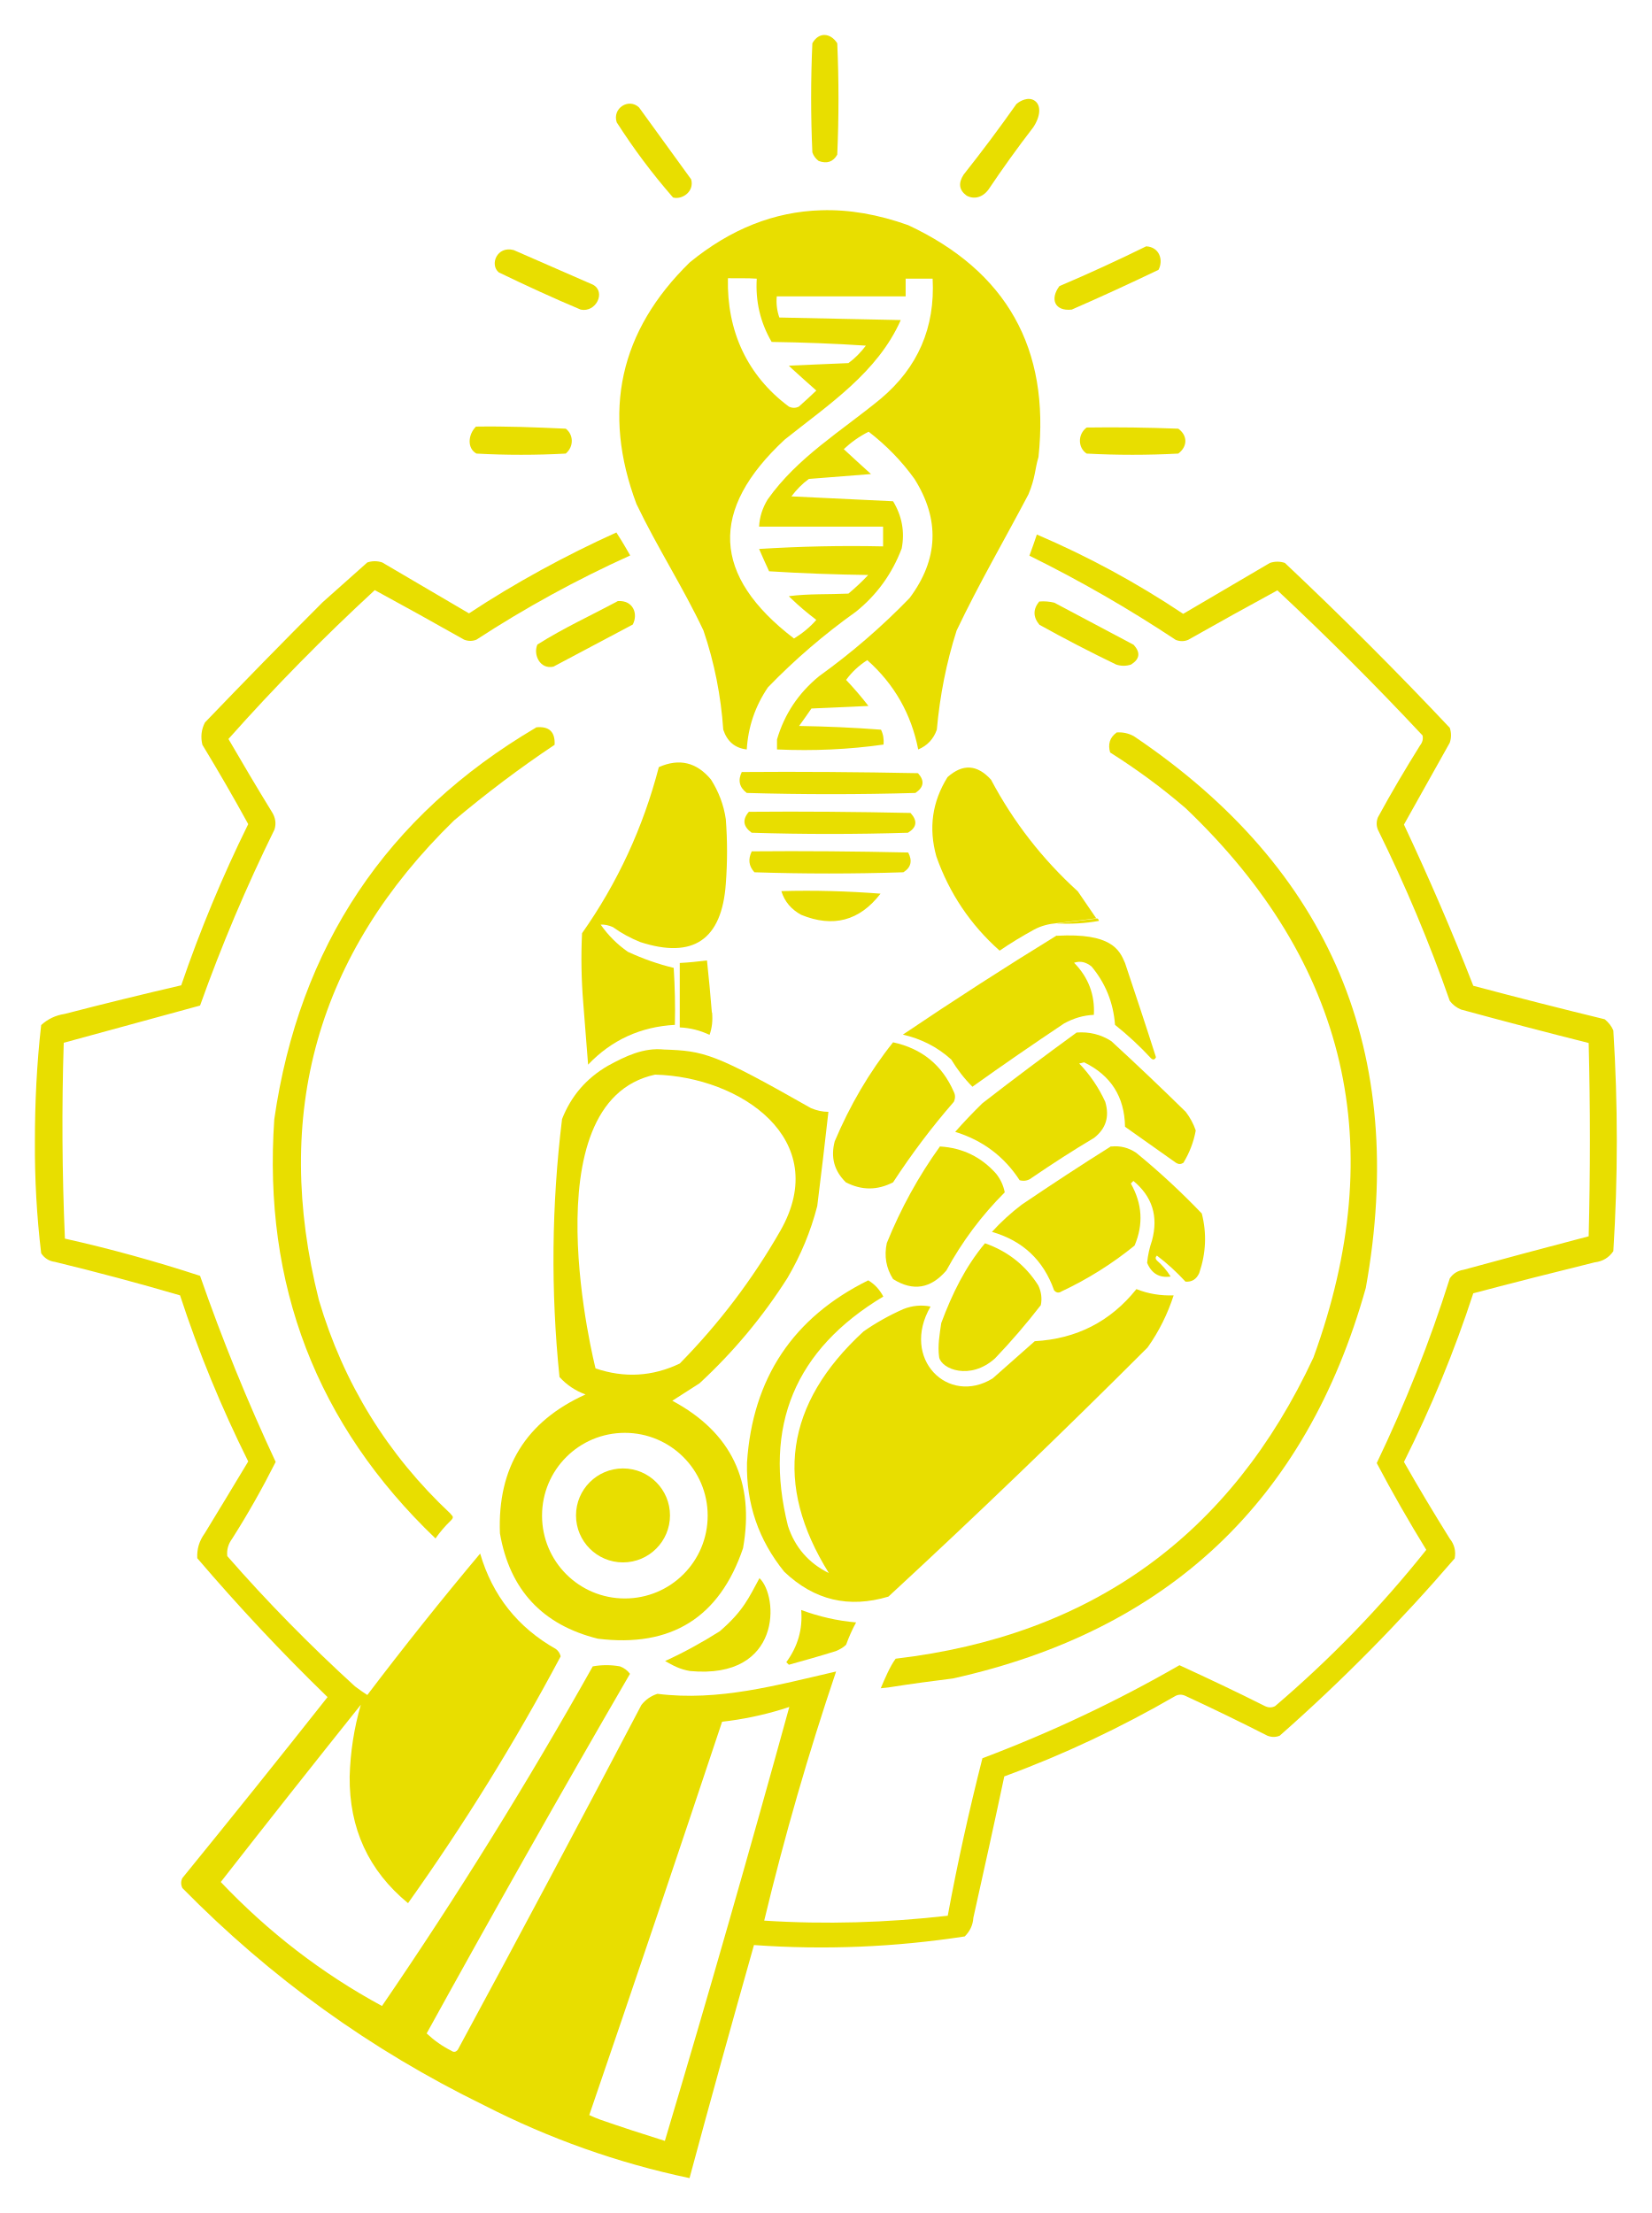
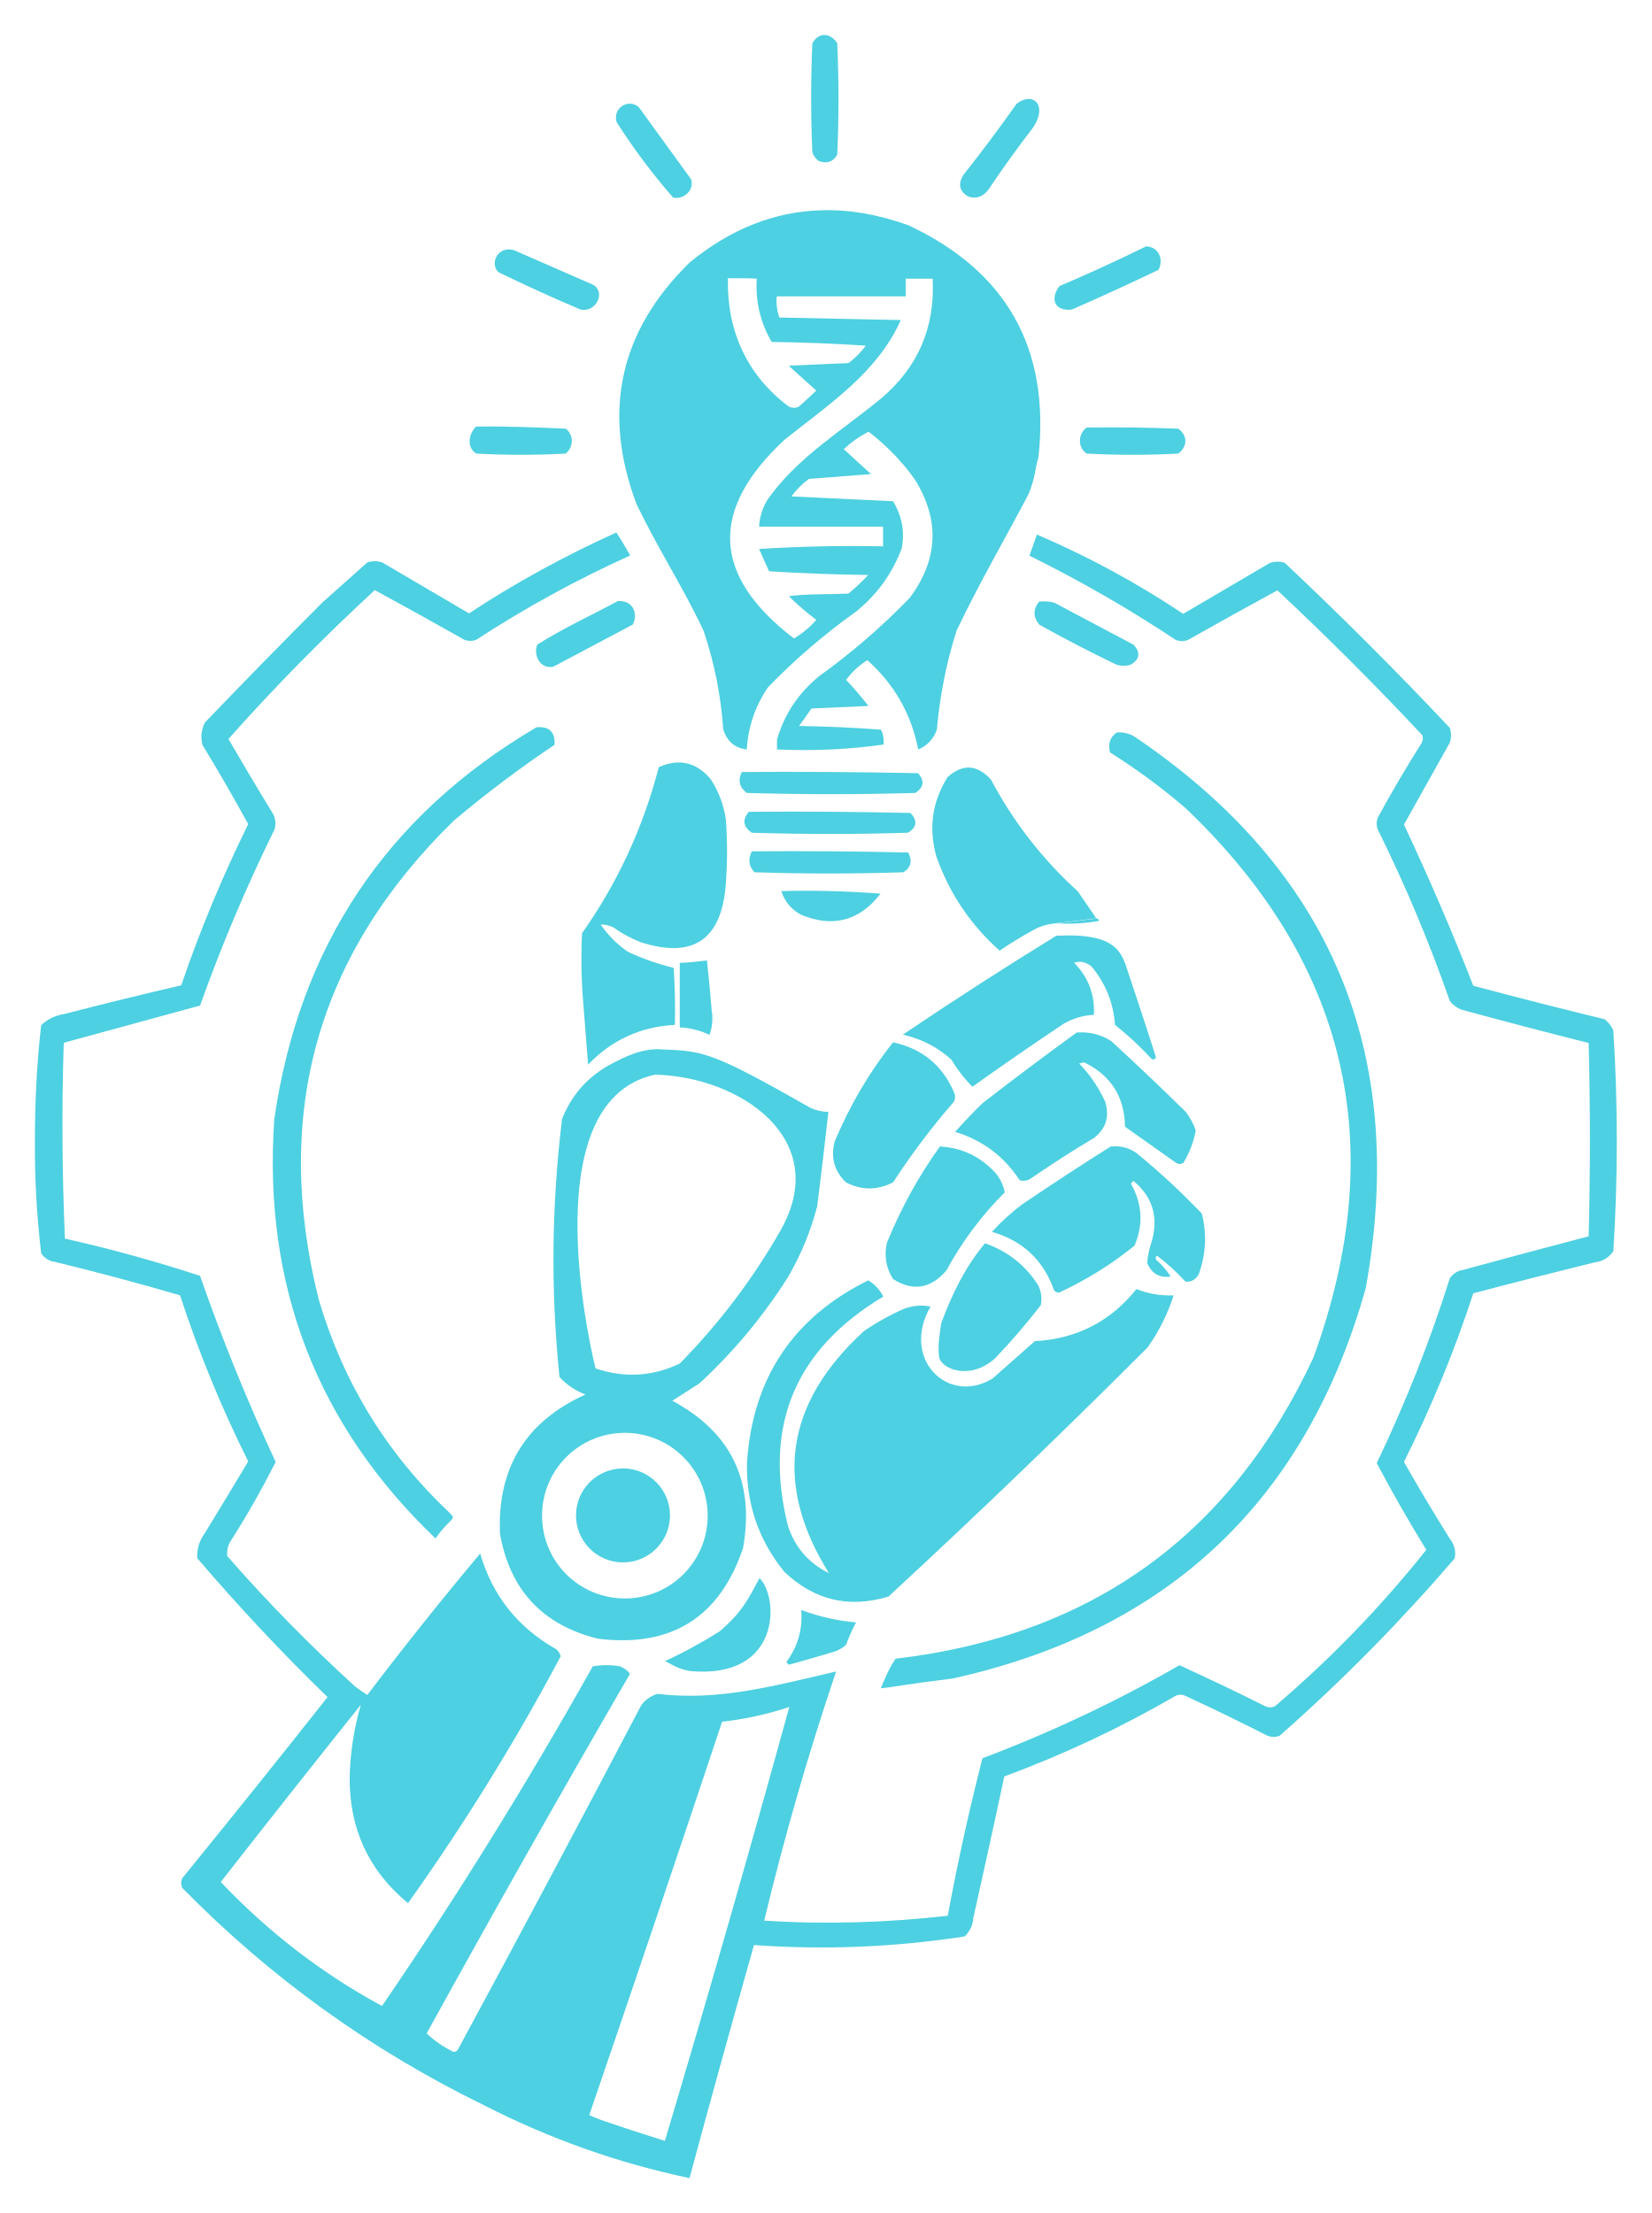
- <svg xmlns="http://www.w3.org/2000/svg" fill="#e8de00" viewBox="601.04 180.51 71.00 95.14">
+ <svg xmlns="http://www.w3.org/2000/svg" fill="#4dd0e1" viewBox="601.04 180.51 71.00 95.14">
  <g>
    <path fill-rule="evenodd" d="M637.03,182.36c.07,1.6.07,3.2,0,4.8-.18.31-.44.4-.8.27-.13-.1-.22-.22-.27-.37-.07-1.56-.07-3.13,0-4.69.28-.5.78-.45,1.07,0Z" />
  </g>
  <g>
    <path fill-rule="evenodd" d="M628.51,185.13c.75,1.03,1.49,2.06,2.24,3.09.15.54-.41.89-.78.78-.92-1.06-1.66-2.05-2.42-3.23-.2-.61.52-1.06.96-.64Z" />
  </g>
  <g>
    <path fill-rule="evenodd" d="M644.75,184.97c.12-.11.5-.33.78-.12.26.19.25.65-.08,1.14-.67.87-1.31,1.76-1.92,2.67-.26.35-.63.43-.94.26-.33-.24-.36-.54-.13-.9.83-1.05,1.51-1.96,2.28-3.05Z" />
  </g>
  <path fill-rule="evenodd" d="M636.33,189.55c-2,.06-3.88.8-5.64,2.24-3.02,2.95-3.78,6.42-2.29,10.39.9,1.88,2,3.57,2.88,5.44.47,1.38.75,2.81.85,4.26.17.51.5.79,1.01.85.06-.97.36-1.86.91-2.67,1.16-1.2,2.42-2.28,3.78-3.25.91-.73,1.56-1.64,1.97-2.72.14-.72.01-1.4-.37-2.03-1.46-.07-2.91-.14-4.37-.21.22-.29.46-.54.75-.75.89-.07,1.78-.14,2.67-.21-.39-.35-.78-.71-1.17-1.07.32-.3.67-.55,1.07-.75.75.58,1.41,1.25,1.97,2.03,1.1,1.75,1.03,3.46-.21,5.12-1.2,1.24-2.5,2.36-3.89,3.36-.89.73-1.49,1.63-1.81,2.72v.43c1.57.07,3.1,0,4.58-.21.02-.22-.01-.44-.11-.64-1.17-.09-2.34-.14-3.52-.16.18-.25.36-.5.53-.75.82-.04,1.63-.07,2.45-.11-.3-.39-.62-.76-.96-1.12.25-.34.55-.62.91-.85,1.16,1.03,1.89,2.31,2.19,3.84.39-.16.66-.45.8-.85.13-1.46.41-2.88.85-4.26.95-2,2.07-3.92,3.09-5.86.3-.72.27-1.07.43-1.6.5-4.67-1.37-7.99-5.6-9.97-1.29-.46-2.54-.68-3.74-.64h0ZM632.34,192.47c.42.01.81-.01,1.23.02-.06.97.15,1.88.64,2.72,1.35.02,2.7.07,4.05.16-.22.29-.46.54-.75.75-.86.03-1.71.08-2.56.11.06.06.07.07.11.11.35.32.71.64,1.07.96-.24.23-.49.46-.75.69-.14.07-.28.07-.43,0-1.8-1.34-2.67-3.26-2.62-5.51h0ZM639.96,192.49h1.17c.11,2.1-.63,3.82-2.24,5.17-1.69,1.39-3.57,2.51-4.85,4.32-.22.36-.35.75-.37,1.17h5.33v.85c-1.78-.04-3.55,0-5.33.11.14.32.28.64.43.96,1.42.09,2.84.14,4.26.16-.27.29-.55.55-.85.8-.86.04-1.71,0-2.56.11.04.04.06.07.11.11.33.32.69.62,1.07.91-.28.32-.6.58-.96.8-3.53-2.7-3.65-5.53-.4-8.55,1.89-1.51,3.99-2.88,4.99-5.14-1.74-.04-3.48-.07-5.22-.11-.1-.29-.14-.59-.11-.91h5.54v-.75Z" />
  <g>
    <path fill-rule="evenodd" d="M650.31,191.1c.57.03.75.59.53,1.01-1.23.59-2.47,1.16-3.73,1.71-.73.08-.95-.45-.53-1.01,1.27-.54,2.51-1.11,3.73-1.71Z" />
  </g>
  <g>
    <path fill-rule="evenodd" d="M623.12,191.26c1.14.5,2.27.99,3.41,1.49.57.31.13,1.21-.53,1.07-1.19-.5-2.36-1.04-3.52-1.6-.4-.33-.08-1.15.64-.96Z" />
  </g>
  <g>
    <path fill-rule="evenodd" d="M621.5,198.85c1.32-.02,2.55.03,3.86.09.32.24.37.75,0,1.07-1.28.07-2.56.07-3.84,0-.41-.23-.36-.81-.03-1.15Z" />
  </g>
  <g>
    <path fill-rule="evenodd" d="M647.75,198.89c1.32-.02,2.63,0,3.94.05.39.28.42.75,0,1.07-1.31.07-2.63.07-3.94,0-.38-.25-.39-.83,0-1.12Z" />
  </g>
  <path fill-rule="evenodd" d="M627.54,203.4c-2.15.97-4.36,2.17-6.34,3.48-1.24-.73-2.49-1.46-3.73-2.19-.21-.07-.43-.07-.64,0-.64.57-1.28,1.14-1.92,1.71-1.7,1.7-3.39,3.43-5.06,5.17-.16.31-.19.63-.11.96.68,1.12,1.34,2.26,1.97,3.41-1.11,2.25-2.07,4.56-2.88,6.93-1.68.39-3.35.8-5.01,1.23-.39.06-.73.22-1.01.48-.19,1.66-.27,3.33-.27,5.01-.01,1.61.08,3.21.27,4.8.14.21.34.34.59.37,1.81.44,3.61.92,5.38,1.44.8,2.45,1.78,4.83,2.93,7.14-.62,1.03-1.24,2.06-1.87,3.09-.24.33-.34.68-.32,1.07,1.77,2.07,3.63,4.06,5.6,5.97-2.06,2.61-4.14,5.2-6.24,7.78-.07.14-.07.28,0,.43,3.78,3.85,8.1,6.96,12.95,9.33,2.81,1.44,5.76,2.49,8.85,3.14.9-3.35,1.83-6.69,2.77-10.02,3.04.22,6.06.09,9.06-.37.22-.22.35-.48.37-.8.45-2.02.9-4.05,1.33-6.08,2.56-.94,5.01-2.1,7.36-3.46.14-.07.28-.07.43,0,1.19.55,2.36,1.12,3.52,1.71.18.07.36.07.53,0,2.69-2.37,5.19-4.91,7.52-7.62.06-.31-.01-.6-.21-.85-.68-1.09-1.34-2.19-1.97-3.3,1.17-2.34,2.17-4.76,2.98-7.25,1.74-.46,3.48-.9,5.22-1.33.34-.04.61-.2.8-.48.2-3.16.2-6.32,0-9.49-.08-.19-.21-.35-.37-.48-1.89-.46-3.77-.94-5.65-1.44-.91-2.34-1.91-4.65-2.98-6.93.66-1.17,1.31-2.35,1.97-3.52.07-.21.07-.43,0-.64-2.29-2.43-4.66-4.8-7.09-7.09-.21-.07-.43-.07-.64,0-1.24.73-2.49,1.46-3.73,2.19-1.99-1.33-4.09-2.47-6.29-3.41-.11.34-.17.49-.32.91,2.17,1.07,4.27,2.28,6.29,3.62.18.07.36.07.53,0,1.29-.73,2.57-1.44,3.84-2.13,2.15,2.01,4.23,4.09,6.24,6.24.03.15,0,.29-.11.43-.63,1.01-1.24,2.04-1.81,3.09-.07.18-.07.36,0,.53,1.18,2.39,2.21,4.84,3.09,7.36.13.17.29.29.48.37,1.83.5,3.66.98,5.49,1.44.07,2.77.07,5.54,0,8.31-1.79.47-3.59.95-5.38,1.44-.25.04-.45.16-.59.37-.86,2.73-1.91,5.37-3.14,7.94.67,1.27,1.38,2.51,2.13,3.73-1.95,2.45-4.12,4.69-6.5,6.72-.14.07-.28.07-.43,0-1.21-.61-2.44-1.19-3.68-1.76-2.71,1.56-5.53,2.89-8.47,4-.57,2.24-1.07,4.49-1.49,6.77-2.62.3-5.25.38-7.89.21.87-3.62,1.9-7.19,3.09-10.71-2.56.59-5.05,1.29-7.68.96-.28.09-.51.25-.69.48-2.6,4.96-5.23,9.9-7.89,14.82-.08.1-.17.12-.27.05-.4-.2-.75-.45-1.07-.75,2.86-5.19,5.77-10.34,8.74-15.46-.11-.15-.25-.25-.43-.32-.39-.07-.78-.07-1.17,0-2.81,5.01-5.83,9.88-9.06,14.6-2.57-1.39-4.88-3.17-6.93-5.33,1.99-2.55,4-5.09,6.02-7.62-.29,1-.45,2.03-.48,3.09-.02,2.23.81,4.04,2.51,5.44,2.41-3.39,4.6-6.92,6.56-10.61-.03-.13-.1-.24-.21-.32-1.63-.92-2.72-2.29-3.25-4.1-1.67,1.99-3.28,4.01-4.85,6.08-.19-.12-.27-.18-.53-.37-1.93-1.76-3.76-3.62-5.49-5.6-.03-.27.04-.52.21-.75.68-1.07,1.3-2.17,1.87-3.3-1.22-2.61-2.3-5.27-3.25-8-1.9-.62-3.84-1.16-5.81-1.6-.12-2.81-.14-5.61-.05-8.42,1.95-.53,3.91-1.07,5.86-1.6.92-2.58,1.99-5.11,3.2-7.57.08-.26.04-.51-.11-.75-.64-1.04-1.26-2.09-1.87-3.14,1.98-2.23,4.08-4.36,6.29-6.4,1.27.69,2.55,1.4,3.84,2.13.18.07.36.07.53,0,2.1-1.37,4.31-2.58,6.61-3.62-.36-.63-.42-.71-.59-.98h0ZM634.97,253.89c-1.71,6.21-3.51,12.5-5.35,18.66-.93-.29-1.85-.59-2.77-.91-.19-.07-.28-.11-.48-.2,1.91-5.57,3.85-11.33,5.71-16.91.88-.1,1.74-.28,2.56-.53l.34-.11Z" />
  <g>
    <path fill-rule="evenodd" d="M635.49,249.73c.76.28,1.54.46,2.35.53-.17.31-.31.63-.43.96-.12.12-.27.2-.43.27-.67.21-1.35.4-2.03.59l-.11-.11c.49-.67.71-1.41.64-2.24Z" />
  </g>
  <g>
    <path fill-rule="evenodd" d="M633.68,248.35c.84.78.98,4.37-2.98,4-.46-.08-.73-.24-1.07-.43.81-.37,1.59-.8,2.35-1.28,1.03-.89,1.25-1.45,1.71-2.29Z" />
  </g>
  <g>
    <path fill-rule="evenodd" d="M638.37,235.56c.27.16.48.39.64.69-3.8,2.28-5.17,5.57-4.1,9.86.3.92.89,1.6,1.76,2.03-2.38-3.82-1.89-7.28,1.49-10.39.53-.37,1.1-.69,1.71-.96.38-.15.77-.19,1.17-.11-1.3,2.25.76,4.27,2.67,3.09.6-.53,1.21-1.07,1.81-1.6,1.8-.1,3.26-.85,4.37-2.24.5.2,1.03.29,1.6.27-.26.8-.63,1.55-1.12,2.24-3.65,3.65-7.36,7.22-11.14,10.71-1.7.51-3.19.16-4.48-1.07-1.1-1.36-1.64-2.92-1.6-4.69.24-3.63,1.98-6.24,5.22-7.84Z" />
  </g>
  <g>
    <path fill-rule="evenodd" d="M643.38,233.96c.97.34,1.74.94,2.29,1.81.13.27.17.56.11.85-.62.8-1.27,1.56-1.97,2.29-1.07.96-2.3.46-2.4-.05-.07-.5.02-.98.09-1.47.47-1.26,1.03-2.41,1.88-3.43Z" />
  </g>
  <g>
    <path fill-rule="evenodd" d="M648.81,229.8c.39-.04.74.05,1.07.27.99.81,1.93,1.68,2.82,2.61.22.86.18,1.71-.11,2.56-.12.27-.32.39-.59.37-.38-.41-.79-.79-1.23-1.12-.07.07-.07.14,0,.21.23.2.43.43.59.69-.48.07-.82-.13-1.01-.59.03-.32.1-.64.21-.96.28-1.04.01-1.89-.8-2.56l-.11.11c.49.87.55,1.75.16,2.67-.96.78-2.01,1.44-3.14,1.97-.12.08-.23.06-.32-.05-.46-1.3-1.35-2.13-2.67-2.51.39-.43.82-.82,1.28-1.17,1.27-.86,2.55-1.7,3.84-2.51Z" />
  </g>
  <g>
    <path fill-rule="evenodd" d="M641.46,229.8c.96.06,1.76.45,2.4,1.17.19.24.31.5.37.8-.99.99-1.83,2.11-2.51,3.36-.67.78-1.43.91-2.29.37-.3-.47-.39-.99-.27-1.55.6-1.48,1.36-2.87,2.29-4.16Z" />
  </g>
  <path fill-rule="evenodd" d="M629.58,225.63c-.88-.09-1.66.29-2.41.7-.93.54-1.58,1.3-1.97,2.29-.45,3.69-.49,7.38-.11,11.09.31.34.68.59,1.12.75-2.57,1.16-3.79,3.15-3.68,5.97.42,2.43,1.83,3.94,4.21,4.53,3.15.39,5.23-.91,6.24-3.89.51-2.86-.5-4.98-3.04-6.34.39-.25.78-.5,1.17-.75,1.46-1.35,2.72-2.86,3.78-4.53.57-.97,1-2,1.28-3.09.17-1.36.33-2.71.48-4.05-.26,0-.51-.06-.75-.16-4.17-2.37-4.59-2.46-6.33-2.52h0ZM629.2,226.71c3.65.09,7.64,2.77,5.38,6.72-1.19,2.08-2.63,3.98-4.32,5.7-1.17.56-2.38.63-3.62.21,0,0-2.92-11.45,2.56-12.63h0ZM627.9,242.11c1.96,0,3.56,1.59,3.56,3.56s-1.59,3.56-3.56,3.56-3.56-1.59-3.56-3.56,1.59-3.56,3.56-3.56Z" />
  <g>
    <path fill-rule="evenodd" d="M639.43,225.32c1.24.27,2.11.98,2.61,2.13.07.14.07.28,0,.43-.95,1.09-1.82,2.25-2.61,3.46-.68.35-1.35.35-2.03,0-.5-.49-.66-1.07-.48-1.76.65-1.54,1.48-2.97,2.51-4.26Z" />
  </g>
  <g>
    <path fill-rule="evenodd" d="M647.32,224.9c.54-.04,1.04.08,1.49.37,1.09,1,2.15,2.01,3.2,3.04.19.25.33.51.43.8-.09.5-.27.96-.53,1.39-.11.07-.21.07-.32,0-.73-.52-1.46-1.03-2.19-1.55-.02-1.29-.61-2.21-1.76-2.77-.07.02-.14.04-.21.05.47.49.84,1.04,1.12,1.65.19.64.03,1.15-.48,1.55-.91.54-1.79,1.11-2.67,1.71-.16.13-.34.16-.53.11-.67-1.03-1.6-1.72-2.77-2.08.37-.42.76-.83,1.17-1.23,1.34-1.04,2.69-2.05,4.05-3.04Z" />
  </g>
  <g>
    <path fill-rule="evenodd" d="M631.65,224.04c.03.34,0,.66-.11.96-.4-.19-.83-.3-1.28-.32v-2.77c.39-.02.78-.06,1.17-.11.08.75.15,1.49.21,2.24Z" />
  </g>
  <g>
    <path fill-rule="evenodd" d="M646.47,220.74c2.34-.13,2.69.6,2.93,1.17.45,1.35.9,2.7,1.33,4.05-.05.11-.12.13-.21.05-.48-.52-1-1-1.55-1.44-.07-.95-.41-1.79-1.01-2.51-.24-.19-.48-.25-.75-.16.61.62.9,1.37.85,2.24-.46.02-.88.15-1.28.37-1.33.89-2.64,1.79-3.94,2.72-.35-.35-.65-.74-.91-1.17-.6-.54-1.29-.89-2.08-1.07,2.18-1.47,4.38-2.89,6.61-4.26Z" />
  </g>
  <g>
    <path fill-rule="evenodd" d="M648.17,219.99c.06,0,.09.04.11.11-.6.11-1.2.14-1.81.11.57-.07,1.14-.14,1.71-.21Z" />
  </g>
  <g>
    <path fill-rule="evenodd" d="M634.63,218.82c1.42-.04,2.84,0,4.26.11-.9,1.17-2.04,1.47-3.41.91-.42-.23-.71-.56-.85-1.01Z" />
  </g>
  <g>
    <path fill-rule="evenodd" d="M633.36,217.11c2.24-.02,4.48,0,6.72.05.19.36.12.65-.21.85-2.13.07-4.26.07-6.4,0-.25-.27-.28-.57-.11-.91Z" />
  </g>
  <g>
    <path fill-rule="evenodd" d="M633.25,215.41c2.31-.02,4.62,0,6.93.05.31.34.27.62-.11.85-2.24.07-4.48.07-6.72,0-.37-.27-.41-.57-.11-.91Z" />
  </g>
  <g>
    <path fill-rule="evenodd" d="M632.93,213.7c2.52-.02,5.05,0,7.57.05.29.32.26.6-.11.85-2.42.07-4.83.07-7.25,0-.32-.24-.39-.55-.21-.91Z" />
  </g>
  <g>
    <path fill-rule="evenodd" d="M648.17,219.99c-.57.07-1.14.14-1.71.21-.34.03-.66.11-.96.27-.51.28-1.01.58-1.49.91-1.25-1.11-2.16-2.46-2.72-4.05-.34-1.22-.18-2.35.48-3.41.65-.58,1.27-.55,1.87.11.96,1.81,2.2,3.41,3.73,4.8.27.39.53.78.8,1.17Z" />
  </g>
  <g>
    <path fill-rule="evenodd" d="M626.32,226.28c-.07-.89-.14-1.78-.21-2.67-.08-.99-.1-1.99-.05-2.98,1.53-2.17,2.63-4.56,3.3-7.14.88-.39,1.62-.21,2.24.53.33.52.55,1.09.64,1.71.07.92.07,1.85,0,2.77-.17,2.41-1.4,3.25-3.68,2.51-.42-.17-.81-.38-1.17-.64-.18-.08-.36-.12-.53-.11.32.46.71.85,1.17,1.17.65.3,1.3.53,1.97.69.05.82.07,1.63.05,2.45-1.47.08-2.72.65-3.73,1.71Z" />
  </g>
  <g>
    <path fill-rule="evenodd" d="M649.03,212c.27-.02.51.03.75.16,8.47,5.71,11.79,13.61,9.97,23.72-2.56,9.14-8.48,14.73-17.75,16.79-.89.11-1.78.23-2.67.37-.17.03-.27.03-.43.05.17-.4.39-.93.64-1.27,8.41-.99,14.4-5.3,17.96-12.95,3.31-9.09,1.48-16.96-5.49-23.61-1.02-.88-2.11-1.68-3.25-2.4-.1-.35-.02-.64.27-.85Z" />
  </g>
  <g>
    <path fill-rule="evenodd" d="M624.08,211.78c.56-.06.83.19.8.75-1.5,1-2.94,2.09-4.32,3.25-5.89,5.74-7.83,12.62-5.81,20.63,1.06,3.58,2.95,6.64,5.65,9.17.07.11.2.13,0,.32-.24.23-.45.48-.64.75-5.11-4.89-7.42-10.9-6.93-18.02,1.07-7.43,4.82-13.05,11.25-16.84Z" />
  </g>
  <g>
    <path fill-rule="evenodd" d="M645.72,206.37c.22-.02.43,0,.64.05,1.14.6,2.27,1.21,3.41,1.81.3.33.27.61-.11.85-.21.07-.43.07-.64,0-1.12-.54-2.22-1.11-3.3-1.71-.28-.34-.28-.67,0-1.01Z" />
  </g>
  <g>
    <path fill-rule="evenodd" d="M627.6,206.35c.66-.04.88.55.64,1.01-1.14.6-2.27,1.21-3.41,1.81-.58.13-.88-.52-.69-.95,1.14-.72,2.29-1.24,3.46-1.87Z" />
  </g>
  <circle cx="627.82" cy="245.66" r="2.02" />
</svg>
